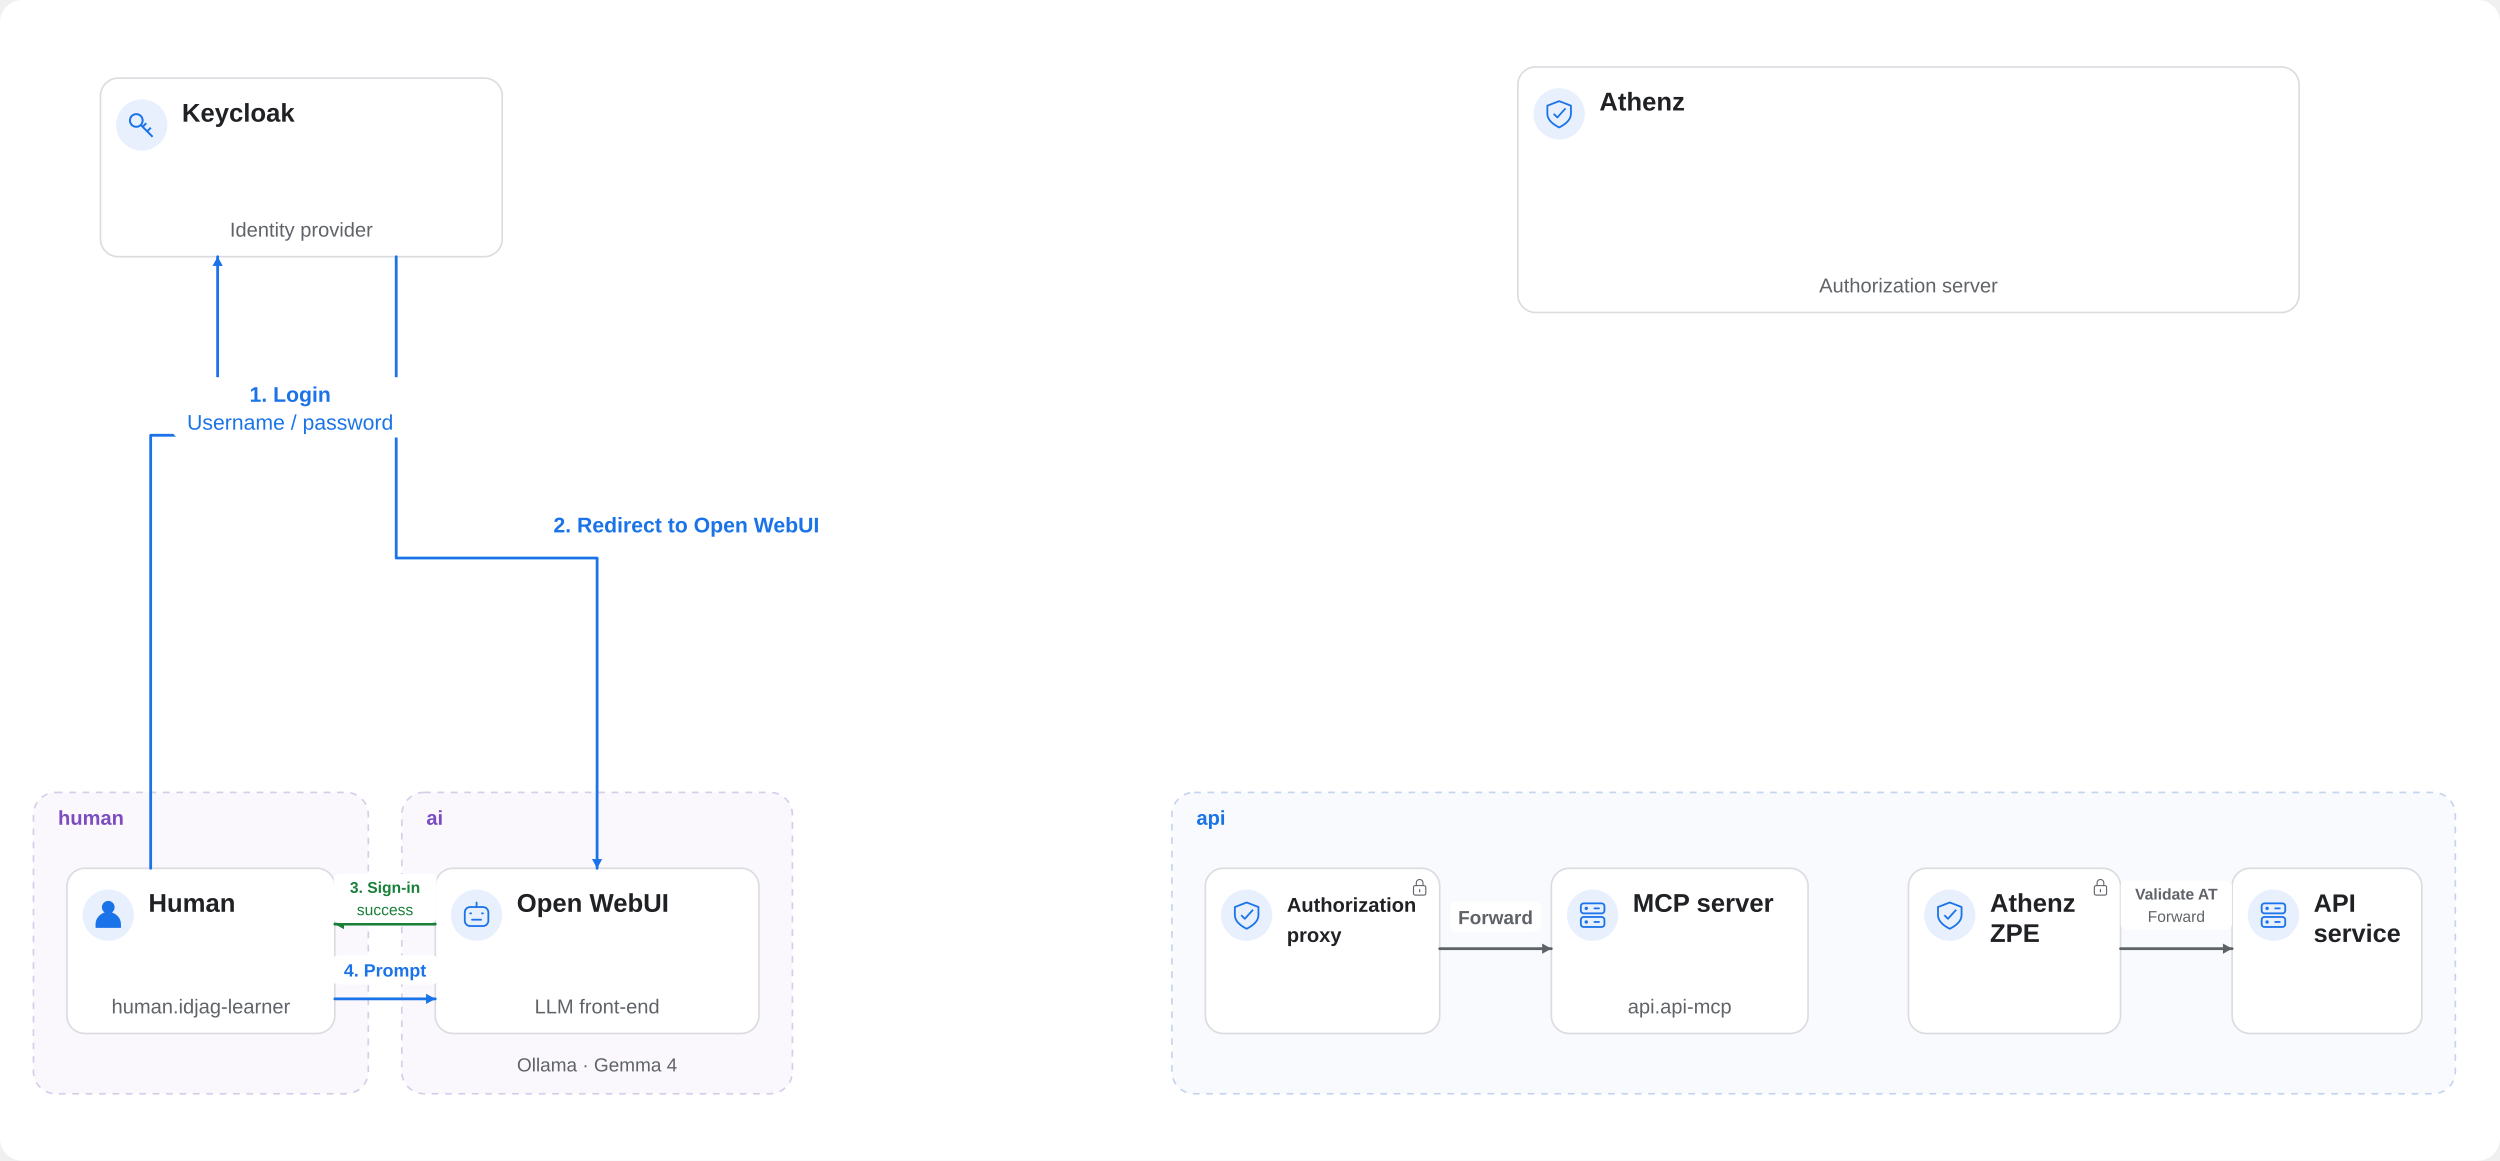
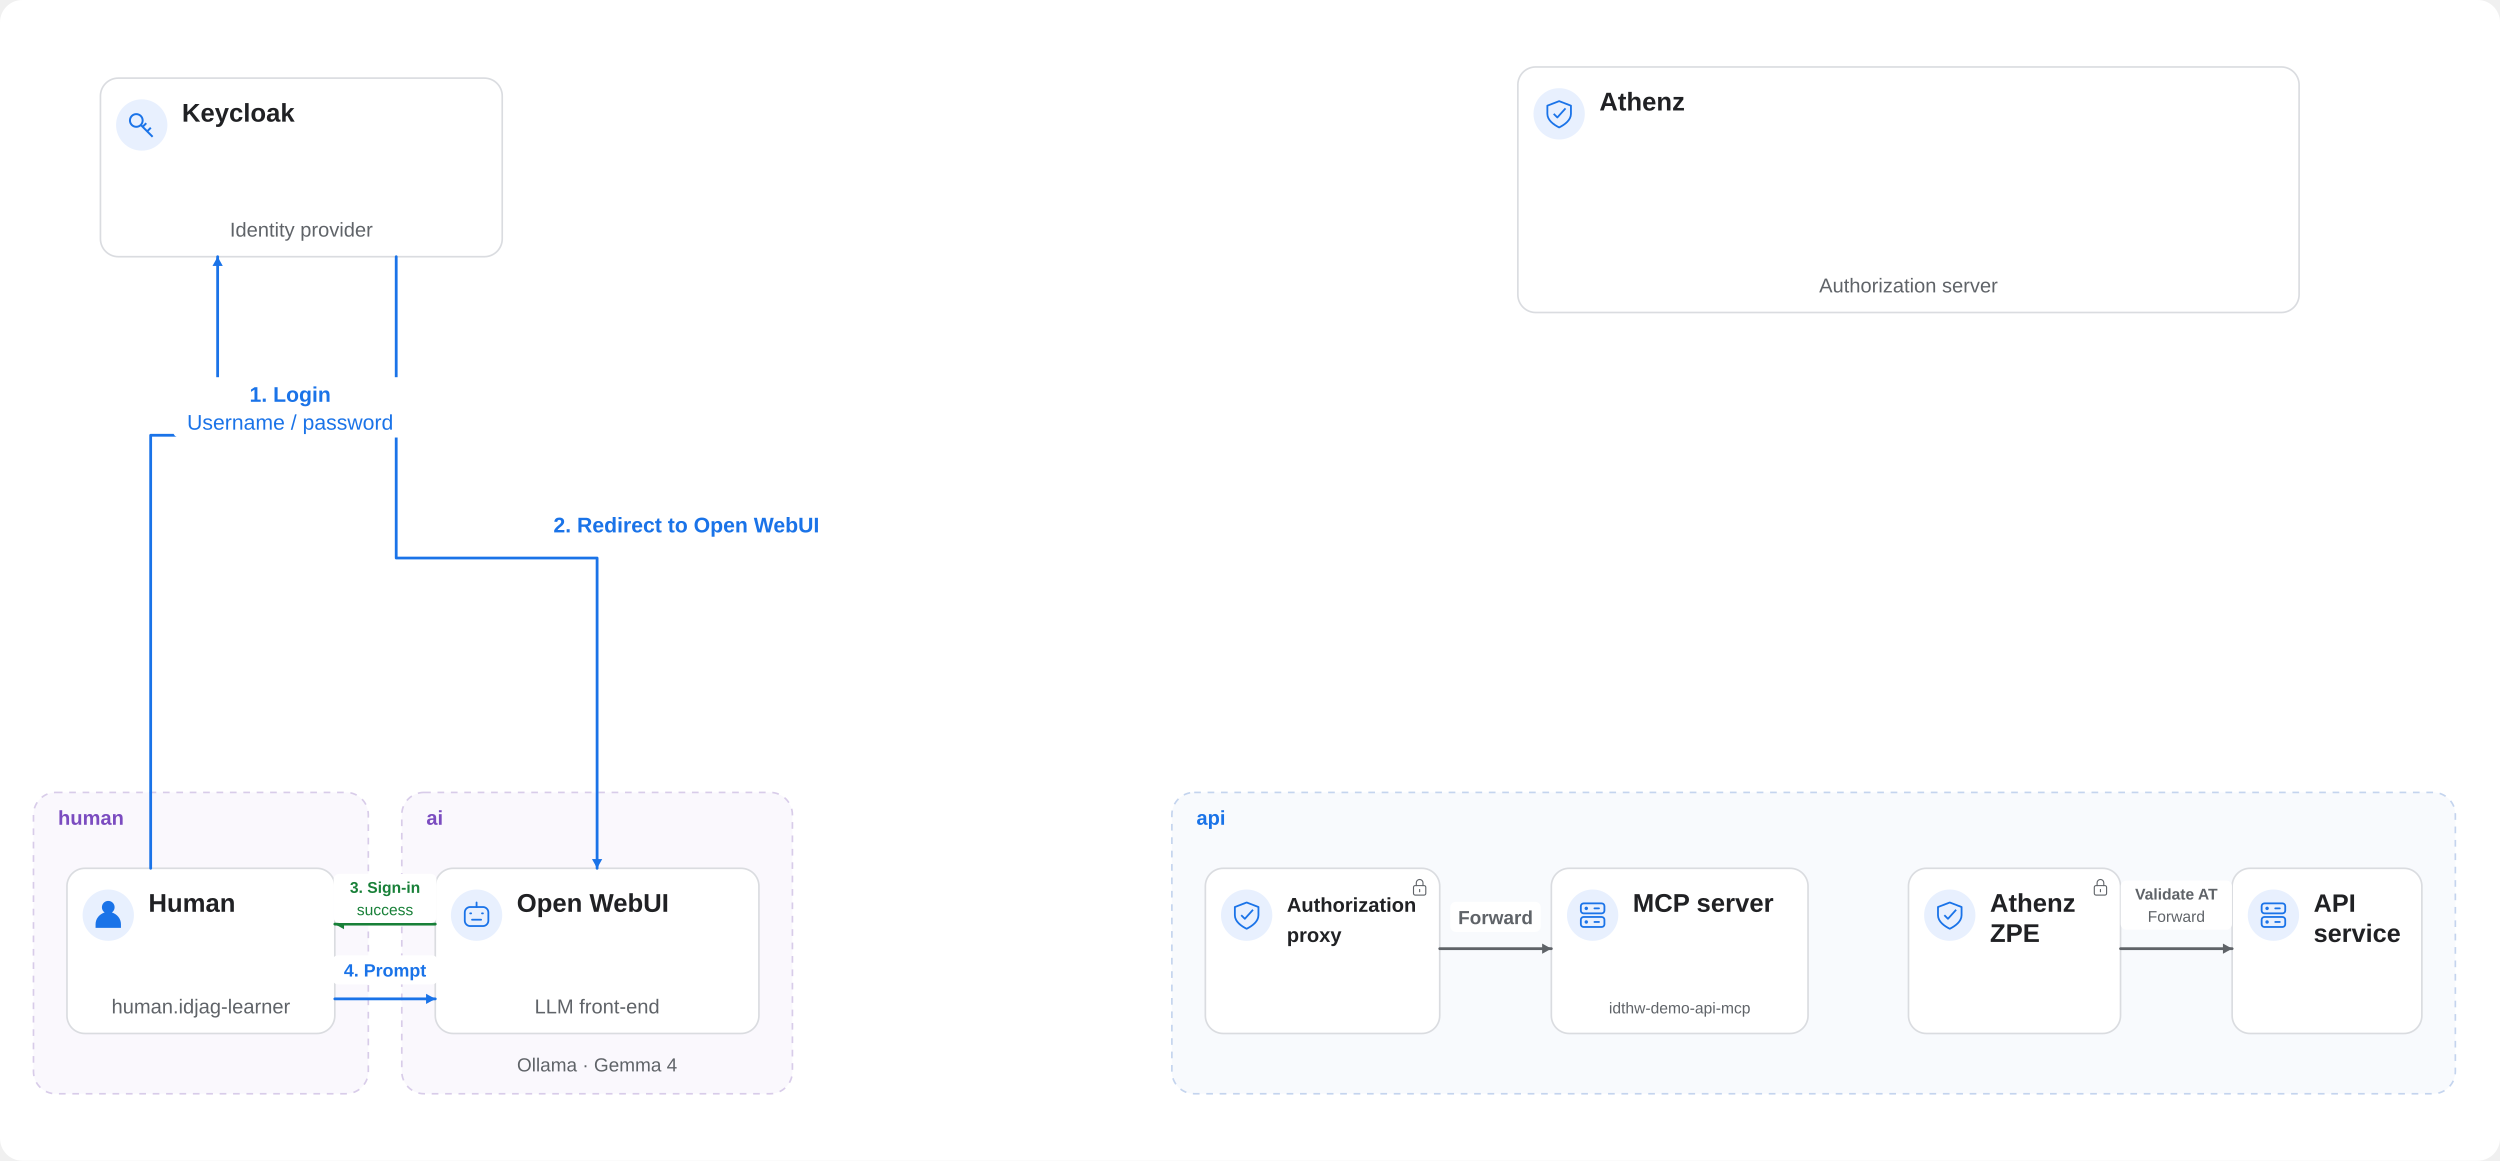
<svg xmlns="http://www.w3.org/2000/svg" width="2240" height="1040" viewBox="0 0 2240 1040" role="img" aria-labelledby="title description">
  <defs>
    <marker id="arrow-blue" viewBox="0 0 12 12" refX="10" refY="6" markerWidth="11" markerHeight="11" markerUnits="userSpaceOnUse" orient="auto">
      <path d="m1 1 9 5-9 5Z" fill="#1a73e8" />
    </marker>
    <marker id="arrow-green" viewBox="0 0 12 12" refX="10" refY="6" markerWidth="11" markerHeight="11" markerUnits="userSpaceOnUse" orient="auto">
      <path d="m1 1 9 5-9 5Z" fill="#188038" />
    </marker>
    <marker id="arrow-red" viewBox="0 0 12 12" refX="10" refY="6" markerWidth="11" markerHeight="11" markerUnits="userSpaceOnUse" orient="auto">
      <path d="m1 1 9 5-9 5Z" fill="#c5221f" />
    </marker>
    <marker id="arrow-gray" viewBox="0 0 12 12" refX="10" refY="6" markerWidth="11" markerHeight="11" markerUnits="userSpaceOnUse" orient="auto">
      <path d="m1 1 9 5-9 5Z" fill="#5f6368" />
    </marker>
    <marker id="arrow-purple" viewBox="0 0 12 12" refX="10" refY="6" markerWidth="11" markerHeight="11" markerUnits="userSpaceOnUse" orient="auto">
      <path d="m1 1 9 5-9 5Z" fill="#7b4cc0" />
    </marker>
    <g id="human" fill="currentColor">
      <path d="M12 13a7 7 0 1 1 8 0c6 2 10 7 10 13v4H2v-4c0-6 4-11 10-13Z" />
    </g>
    <g id="server" fill="none" stroke="currentColor" stroke-width="2" stroke-linecap="round">
      <rect x="3" y="3" width="26" height="11" rx="3" />
      <rect x="3" y="18" width="26" height="11" rx="3" />
      <path d="M18 8.5h5m-5 15h5" />
      <circle cx="9" cy="8.5" r="1" />
      <circle cx="9" cy="23.5" r="1" />
    </g>
    <g id="shield" fill="none" stroke="currentColor" stroke-width="2" stroke-linejoin="round">
      <path d="M16 2 29 7v9c0 7-7 12-13 15C10 28 3 23 3 16V7Z" />
      <path d="m10 16 4 4 9-10" />
    </g>
    <g id="key" fill="none" stroke="currentColor" stroke-width="2.2" stroke-linejoin="round">
      <circle cx="10" cy="11" r="7" />
      <path d="m15 16 13 13m-6-6 4-4m-9-1 4-4" />
    </g>
    <g id="agent" fill="none" stroke="currentColor" stroke-width="2" stroke-linecap="round">
      <rect x="3" y="7" width="26" height="21" rx="6" />
      <path d="M16 7V2m-5 19h10M9 14h1m12 0h1" />
    </g>
    <g id="exchange" fill="none" stroke="currentColor" stroke-width="2.2" stroke-linecap="round" stroke-linejoin="round">
      <path d="M3 9h24m-6-6 6 6-6 6M29 23H5m6-6-6 6 6 6" />
    </g>
    <g id="plugin" fill="none" stroke="currentColor" stroke-width="2" stroke-linecap="round" stroke-linejoin="round">
      <path d="M10 2v8m12-8v8M7 10h18v7a9 9 0 0 1-18 0Zm9 16v5" />
    </g>
    <g id="file" fill="none" stroke="currentColor" stroke-width="2" stroke-linecap="round" stroke-linejoin="round">
      <path d="M6 2h13l7 7v21H6Zm13 0v8h7M11 17h10m-10 6h10" />
    </g>
    <g id="lock" fill="none" stroke="currentColor" stroke-width="2" stroke-linecap="round">
      <rect x="5" y="13" width="22" height="17" rx="3" />
      <path d="M10 13V8a6 6 0 0 1 12 0v5m-6 7v4" />
    </g>
  </defs>
  <rect width="2240" height="1040" rx="20" fill="#fff" />
  <g font-family="Arial, Helvetica, sans-serif">
    <rect x="90" y="70" width="360" height="160" rx="16" fill="#fff" stroke="#dadce0" stroke-width="1.5" />
    <circle cx="127" cy="112" r="23" fill="#e8f0fe" />
    <use href="#key" transform="translate(114 99) scale(.8125)" color="#1a73e8" />
    <text x="163" y="109" text-anchor="start" fill="#202124" font-size="23" font-weight="700">Keycloak</text>
    <text x="270" y="212" text-anchor="middle" fill="#5f6368" font-size="18" font-weight="400">Identity provider</text>
    <rect x="1360" y="60" width="700" height="220" rx="16" fill="#fff" stroke="#dadce0" stroke-width="1.5" />
    <circle cx="1397" cy="102" r="23" fill="#e8f0fe" />
    <use href="#shield" transform="translate(1384 89) scale(.8125)" color="#1a73e8" />
    <text x="1433" y="99" text-anchor="start" fill="#202124" font-size="23" font-weight="700">Athenz</text>
    <text x="1710" y="262" text-anchor="middle" fill="#5f6368" font-size="18" font-weight="400">Authorization server</text>
    <rect x="30" y="710" width="300" height="270" rx="20" fill="#faf8fd" stroke="#d8cce9" stroke-width="1.5" stroke-dasharray="6 6" />
    <text x="52" y="739" text-anchor="start" fill="#7b4cc0" font-size="18" font-weight="600">human</text>
    <rect x="360" y="710" width="350" height="270" rx="20" fill="#faf8fd" stroke="#d8cce9" stroke-width="1.5" stroke-dasharray="6 6" />
    <text x="382" y="739" text-anchor="start" fill="#7b4cc0" font-size="18" font-weight="600">ai</text>
    <rect x="1050" y="710" width="1150" height="270" rx="20" fill="#f8fafd" stroke="#c4d4ee" stroke-width="1.5" stroke-dasharray="6 6" />
    <text x="1072" y="739" text-anchor="start" fill="#1a73e8" font-size="18" font-weight="600">api</text>
    <rect x="60" y="778" width="240" height="148" rx="16" fill="#fff" stroke="#dadce0" stroke-width="1.5" />
    <circle cx="97" cy="820" r="23" fill="#e8f0fe" />
    <use href="#human" transform="translate(84 807) scale(.8125)" color="#1a73e8" />
    <text x="133" y="817" text-anchor="start" fill="#202124" font-size="23" font-weight="700">Human</text>
    <text x="180" y="908" text-anchor="middle" fill="#5f6368" font-size="18" font-weight="400">human.idjag-learner</text>
    <rect x="390" y="778" width="290" height="148" rx="16" fill="#fff" stroke="#dadce0" stroke-width="1.5" />
    <circle cx="427" cy="820" r="23" fill="#e8f0fe" />
    <use href="#agent" transform="translate(414 807) scale(.8125)" color="#1a73e8" />
    <text x="463" y="817" text-anchor="start" fill="#202124" font-size="23" font-weight="700">Open WebUI</text>
    <text x="535" y="908" text-anchor="middle" fill="#5f6368" font-size="18" font-weight="400">LLM front-end</text>
    <text x="535" y="960" text-anchor="middle" fill="#5f6368" font-size="17" font-weight="400">Ollama · Gemma 4</text>
    <rect x="1080" y="778" width="210" height="148" rx="16" fill="#fff" stroke="#dadce0" stroke-width="1.5" />
    <circle cx="1117" cy="820" r="23" fill="#e8f0fe" />
    <use href="#shield" transform="translate(1104 807) scale(.8125)" color="#1a73e8" />
    <text x="1153" y="817" text-anchor="start" fill="#202124" font-size="17.997" font-weight="700">Authorization</text>
    <text x="1153" y="844" text-anchor="start" fill="#202124" font-size="17.997" font-weight="700">proxy</text>
    <use href="#lock" transform="translate(1264 787) scale(.5)" color="#5f6368" />
    <rect x="1390" y="778" width="230" height="148" rx="16" fill="#fff" stroke="#dadce0" stroke-width="1.5" />
    <circle cx="1427" cy="820" r="23" fill="#e8f0fe" />
    <use href="#server" transform="translate(1414 807) scale(.8125)" color="#1a73e8" />
    <text x="1463" y="817" text-anchor="start" fill="#202124" font-size="23" font-weight="700">MCP server</text>
-     <text x="1505" y="908" text-anchor="middle" fill="#5f6368" font-size="18" font-weight="400">api.api-mcp</text>
+     <text x="1505" y="908" text-anchor="middle" fill="#5f6368" font-size="14" font-weight="400">idthw-demo-api-mcp</text>
    <rect x="1710" y="778" width="190" height="148" rx="16" fill="#fff" stroke="#dadce0" stroke-width="1.5" />
    <circle cx="1747" cy="820" r="23" fill="#e8f0fe" />
    <use href="#shield" transform="translate(1734 807) scale(.8125)" color="#1a73e8" />
    <text x="1783" y="817" text-anchor="start" fill="#202124" font-size="23" font-weight="700">Athenz</text>
    <text x="1783" y="844" text-anchor="start" fill="#202124" font-size="23" font-weight="700">ZPE</text>
    <use href="#lock" transform="translate(1874 787) scale(.5)" color="#5f6368" />
    <rect x="2000" y="778" width="170" height="148" rx="16" fill="#fff" stroke="#dadce0" stroke-width="1.5" />
    <circle cx="2037" cy="820" r="23" fill="#e8f0fe" />
    <use href="#server" transform="translate(2024 807) scale(.8125)" color="#1a73e8" />
    <text x="2073" y="817" text-anchor="start" fill="#202124" font-size="22.642" font-weight="700">API</text>
    <text x="2073" y="844" text-anchor="start" fill="#202124" font-size="22.642" font-weight="700">service</text>
    <path d="M1290 850 L1390 850" fill="none" stroke="#5f6368" stroke-width="2.5" stroke-linecap="round" stroke-linejoin="round" marker-end="url(#arrow-gray)" />
    <path d="M1900 850 L2000 850" fill="none" stroke="#5f6368" stroke-width="2.5" stroke-linecap="round" stroke-linejoin="round" marker-end="url(#arrow-gray)" />
    <path d="M135 778 L135 390 L195 390 L195 230" fill="none" stroke="#1a73e8" stroke-width="2.5" stroke-linecap="round" stroke-linejoin="round" marker-end="url(#arrow-blue)" />
    <path d="M355 230 L355 500 L535 500 L535 778" fill="none" stroke="#1a73e8" stroke-width="2.5" stroke-linecap="round" stroke-linejoin="round" marker-end="url(#arrow-blue)" />
    <path d="M390 828 L300 828" fill="none" stroke="#188038" stroke-width="2.5" stroke-linecap="round" stroke-linejoin="round" marker-end="url(#arrow-green)" />
    <path d="M300 895 L390 895" fill="none" stroke="#1a73e8" stroke-width="2.5" stroke-linecap="round" stroke-linejoin="round" marker-end="url(#arrow-blue)" />
    <rect x="1299.465" y="808" width="81.07" height="27" rx="5" fill="#fff" />
    <text x="1340" y="828" text-anchor="middle" fill="#5f6368" font-size="17" font-weight="600">Forward</text>
    <rect x="1900.19" y="789" width="99.62" height="44" rx="5" fill="#fff" />
    <text x="1950" y="806" text-anchor="middle" fill="#5f6368" font-size="14" font-weight="600">Validate AT</text>
    <text x="1950" y="826" text-anchor="middle" fill="#5f6368" font-size="14">Forward</text>
    <rect x="155.335" y="338" width="209.33" height="54" rx="5" fill="#fff" />
    <text x="260" y="360" text-anchor="middle" fill="#1a73e8" font-size="19" font-weight="600">1. Login</text>
    <text x="260" y="385" text-anchor="middle" fill="#1a73e8" font-size="19">Username / password</text>
    <rect x="480.125" y="455" width="269.75" height="29" rx="5" fill="#fff" />
    <text x="615" y="477" text-anchor="middle" fill="#1a73e8" font-size="19" font-weight="600">2. Redirect to Open WebUI</text>
    <rect x="298.9" y="783" width="92.2" height="44" rx="5" fill="#fff" />
    <text x="345" y="800" text-anchor="middle" fill="#188038" font-size="14" font-weight="600">3. Sign-in</text>
    <text x="345" y="820" text-anchor="middle" fill="#188038" font-size="14">success</text>
    <rect x="297.84" y="856" width="94.32" height="26" rx="5" fill="#fff" />
    <text x="345" y="875" text-anchor="middle" fill="#1a73e8" font-size="16" font-weight="600">4. Prompt</text>
  </g>
</svg>
